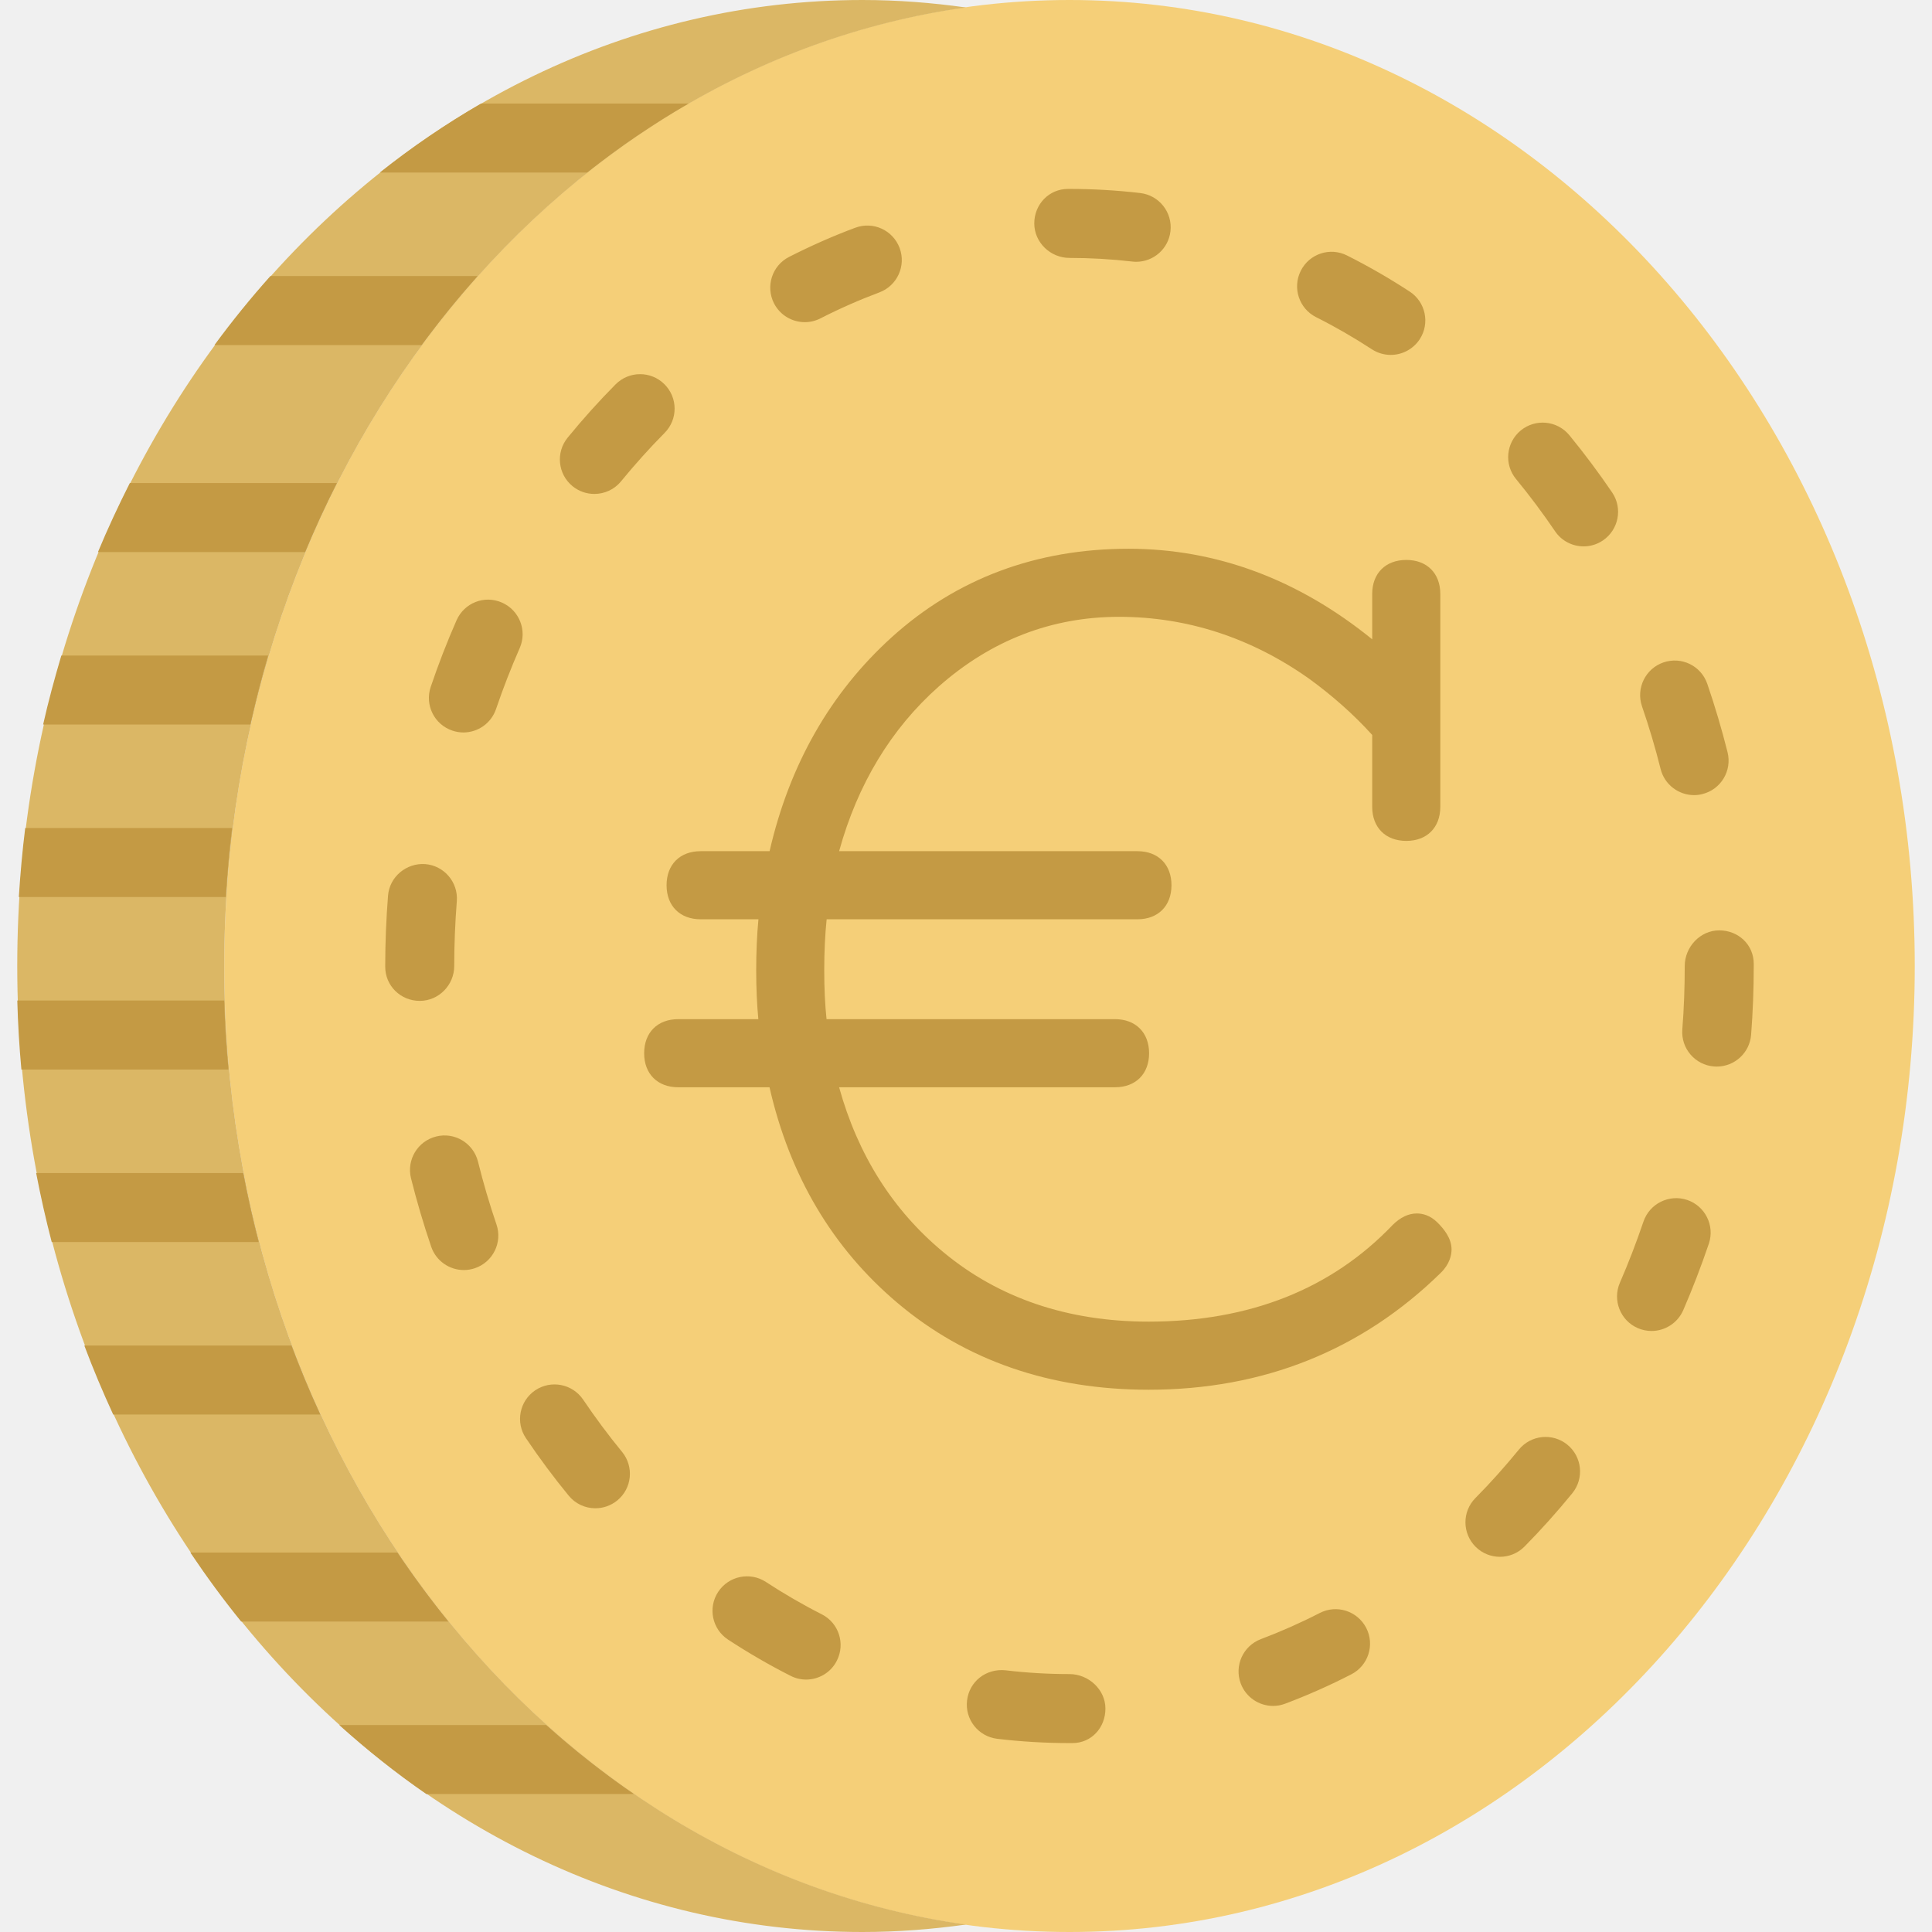
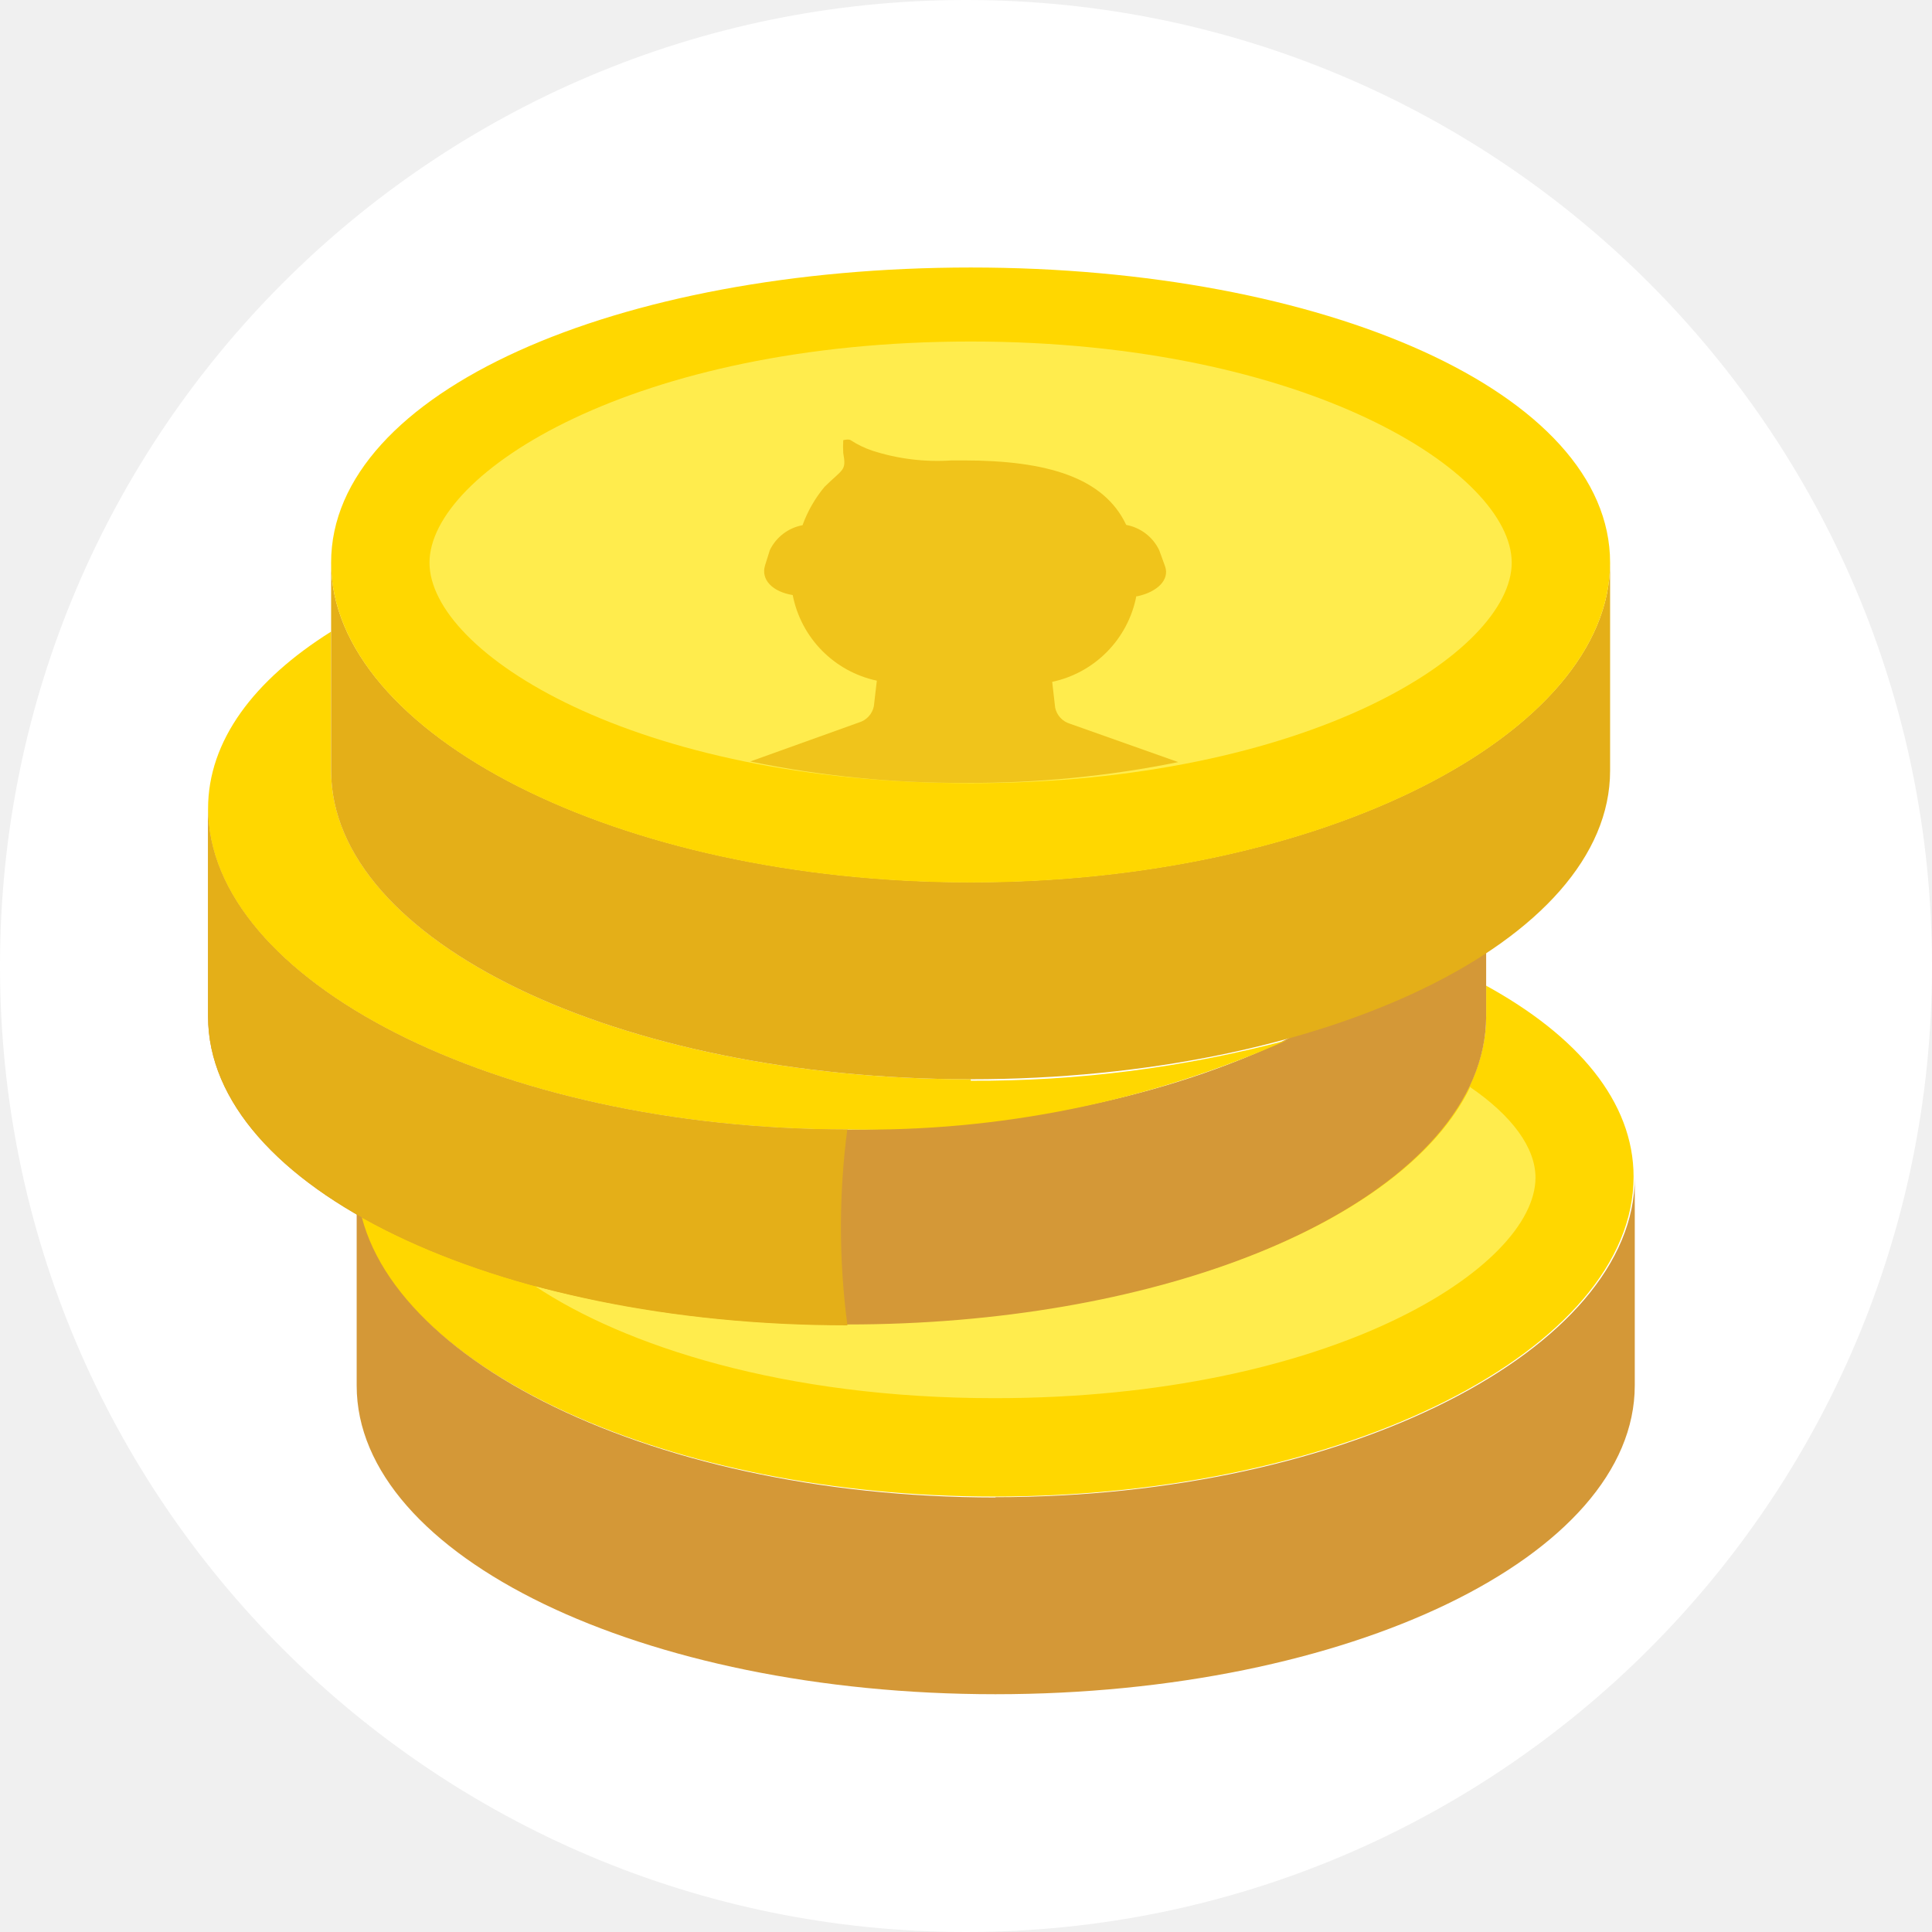
- <svg xmlns="http://www.w3.org/2000/svg" version="1.1" id="Capa_1" x="0px" y="0px" viewBox="0 0 56 56" style="enable-background:new 0 0 56 56;" xml:space="preserve">
-   <g id="XMLID_94_">
-     <path id="XMLID_93_" style="fill:#F5CF78;" d="M31,56C17.469,56,6.5,43.464,6.5,28S17.469,0,31,0c13.531,0,24.5,12.536,24.5,28   S44.531,56,31,56" />
-     <path id="XMLID_133_" style="fill:#DBB765;" d="M6.5,28C6.5,13.698,15.885,1.908,28,0.217C27.016,0.079,26.016,0,25,0   C11.469,0,0.5,12.536,0.5,28S11.469,56,25,56c1.016,0,2.016-0.079,3-0.216C15.885,54.092,6.5,42.302,6.5,28" />
-     <path id="XMLID_132_" style="fill:#C49A44;" d="M6.499,29.001H0.501c0.019,0.673,0.058,1.34,0.119,2h6.003   C6.56,30.342,6.519,29.675,6.499,29.001" />
-     <path id="XMLID_131_" style="fill:#C49A44;" d="M6.727,24.001H0.731c-0.083,0.659-0.142,1.327-0.185,2h6   C6.588,25.329,6.645,24.661,6.727,24.001" />
-     <path id="XMLID_130_" style="fill:#C49A44;" d="M7.049,34.001H1.048c0.13,0.676,0.28,1.343,0.451,2h5.999   C7.327,35.345,7.178,34.678,7.049,34.001" />
-     <path id="XMLID_129_" style="fill:#C49A44;" d="M8.448,39.001H2.444c0.255,0.682,0.537,1.347,0.837,2h6.002   C8.982,40.35,8.703,39.683,8.448,39.001" />
-     <path id="XMLID_128_" style="fill:#C49A44;" d="M7.772,19.001H1.778c-0.194,0.657-0.376,1.322-0.528,2h6.007   C7.408,20.326,7.578,19.657,7.772,19.001" />
-     <path id="XMLID_127_" style="fill:#C49A44;" d="M9.764,14.002H3.763c-0.329,0.651-0.64,1.317-0.924,2h6.004   C9.127,15.319,9.434,14.652,9.764,14.002" />
-     <path id="XMLID_126_" style="fill:#C49A44;" d="M13.845,8.002H7.838c-0.569,0.636-1.11,1.303-1.622,2h6.005   C12.733,9.305,13.275,8.638,13.845,8.002" />
-     <path id="XMLID_125_" style="fill:#C49A44;" d="M19.959,3.001h-6.014c-1.021,0.59-2.002,1.258-2.936,2h6.009   C17.953,4.26,18.935,3.592,19.959,3.001" />
-     <path id="XMLID_124_" style="fill:#C49A44;" d="M11.519,45.001H5.517c0.465,0.693,0.954,1.36,1.473,2h6.007   C12.477,46.361,11.985,45.694,11.519,45.001" />
-     <path id="XMLID_123_" style="fill:#C49A44;" d="M9.834,50.001c0.803,0.723,1.644,1.395,2.524,2h6.015   c-0.885-0.607-1.734-1.274-2.542-2H9.834z" />
-     <path id="XMLID_106_" style="fill:#C49A44;" d="M31.085,50.524H31c-0.7,0-1.405-0.042-2.095-0.124   c-0.548-0.066-0.941-0.563-0.874-1.112c0.064-0.548,0.547-0.93,1.111-0.874c0.61,0.073,1.236,0.11,1.857,0.11   c0.553,0,1.042,0.448,1.042,1C32.042,50.076,31.638,50.524,31.085,50.524 M36.901,49.447c-0.404,0-0.785-0.247-0.937-0.648   c-0.194-0.516,0.067-1.093,0.583-1.288c0.578-0.218,1.153-0.473,1.706-0.757c0.493-0.254,1.094-0.059,1.348,0.432   c0.252,0.491,0.059,1.094-0.434,1.346c-0.621,0.32-1.265,0.605-1.915,0.85C37.137,49.426,37.018,49.447,36.901,49.447    M23.366,48.683c-0.153,0-0.308-0.035-0.452-0.109c-0.618-0.313-1.226-0.666-1.809-1.048c-0.463-0.302-0.592-0.922-0.289-1.384   c0.304-0.461,0.922-0.591,1.385-0.288c0.521,0.341,1.065,0.657,1.618,0.937c0.493,0.25,0.688,0.852,0.438,1.344   C24.082,48.483,23.731,48.683,23.366,48.683 M43.477,45.125c-0.255,0-0.509-0.096-0.703-0.288   c-0.393-0.389-0.397-1.022-0.009-1.415c0.437-0.44,0.858-0.913,1.259-1.403c0.348-0.428,0.977-0.493,1.405-0.145   c0.43,0.349,0.493,0.979,0.146,1.407c-0.44,0.54-0.907,1.061-1.387,1.547C43.992,45.026,43.734,45.125,43.477,45.125    M17.257,43.718c-0.29,0-0.576-0.125-0.773-0.366c-0.432-0.525-0.848-1.085-1.238-1.664c-0.31-0.457-0.19-1.079,0.267-1.389   c0.459-0.308,1.079-0.188,1.39,0.27c0.356,0.527,0.736,1.038,1.129,1.516c0.349,0.427,0.288,1.057-0.141,1.407   C17.705,43.644,17.48,43.718,17.257,43.718 M47.87,38.579c-0.133,0-0.268-0.027-0.399-0.083c-0.506-0.221-0.737-0.81-0.517-1.317   c0.251-0.576,0.479-1.172,0.682-1.769c0.177-0.523,0.744-0.804,1.268-0.629c0.522,0.177,0.804,0.744,0.628,1.267   c-0.221,0.652-0.471,1.301-0.743,1.93C48.623,38.354,48.256,38.579,47.87,38.579 M13.445,36.813c-0.416,0-0.806-0.262-0.947-0.678   c-0.221-0.648-0.418-1.316-0.585-1.982c-0.132-0.536,0.194-1.078,0.729-1.211c0.535-0.136,1.078,0.192,1.213,0.728   c0.151,0.611,0.332,1.224,0.535,1.82c0.18,0.521-0.101,1.091-0.623,1.269C13.661,36.795,13.552,36.813,13.445,36.813    M49.761,30.915c-0.024,0-0.052-0.001-0.078-0.003c-0.551-0.042-0.963-0.523-0.92-1.074c0.048-0.603,0.07-1.221,0.07-1.838   c0-0.552,0.448-1.033,1-1.033c0.553,0,1,0.415,1,0.968V28c0,0.669-0.025,1.339-0.076,1.992   C50.716,30.517,50.279,30.915,49.761,30.915 M12.166,29.011c-0.552,0-1-0.436-1-0.988V28c0-0.675,0.028-1.36,0.081-2.036   c0.042-0.551,0.534-0.955,1.075-0.918c0.55,0.043,0.962,0.524,0.919,1.075c-0.049,0.624-0.075,1.256-0.075,1.879   C13.166,28.552,12.719,29.011,12.166,29.011 M49.104,23.047c-0.447,0-0.856-0.302-0.97-0.756c-0.152-0.611-0.335-1.223-0.54-1.819   c-0.179-0.523,0.101-1.092,0.621-1.271c0.529-0.181,1.092,0.099,1.272,0.621c0.222,0.649,0.42,1.316,0.587,1.981   c0.134,0.536-0.191,1.079-0.728,1.213C49.265,23.038,49.184,23.047,49.104,23.047 M13.431,21.231c-0.106,0-0.215-0.018-0.32-0.054   c-0.524-0.177-0.804-0.745-0.626-1.268c0.221-0.654,0.473-1.303,0.748-1.929c0.223-0.506,0.808-0.738,1.316-0.514   c0.506,0.222,0.737,0.812,0.516,1.317c-0.252,0.574-0.483,1.169-0.687,1.768C14.237,20.968,13.848,21.231,13.431,21.231    M45.903,15.837c-0.321,0-0.637-0.154-0.829-0.439c-0.353-0.52-0.733-1.029-1.131-1.513c-0.352-0.426-0.289-1.057,0.137-1.408   c0.427-0.35,1.056-0.289,1.408,0.137c0.437,0.532,0.854,1.092,1.242,1.662c0.309,0.458,0.188,1.079-0.269,1.389   C46.29,15.781,46.096,15.837,45.903,15.837 M17.228,14.317c-0.223,0-0.446-0.073-0.633-0.225c-0.428-0.35-0.49-0.979-0.141-1.407   c0.439-0.538,0.907-1.058,1.389-1.544c0.391-0.393,1.023-0.394,1.414-0.006c0.394,0.389,0.396,1.022,0.006,1.414   c-0.437,0.441-0.86,0.913-1.261,1.401C17.806,14.192,17.518,14.317,17.228,14.317 M40.311,10.287c-0.188,0-0.377-0.053-0.546-0.162   c-0.523-0.342-1.068-0.656-1.619-0.933c-0.493-0.248-0.691-0.851-0.442-1.344c0.248-0.493,0.847-0.692,1.342-0.442   c0.617,0.31,1.227,0.662,1.813,1.044c0.463,0.301,0.594,0.921,0.292,1.384C40.957,10.127,40.637,10.287,40.311,10.287    M23.328,9.338c-0.365,0-0.715-0.199-0.893-0.545c-0.25-0.493-0.056-1.095,0.436-1.346c0.625-0.318,1.27-0.604,1.917-0.845   c0.522-0.195,1.094,0.069,1.288,0.586c0.193,0.517-0.07,1.093-0.586,1.287c-0.577,0.216-1.153,0.469-1.708,0.753   C23.636,9.302,23.481,9.338,23.328,9.338 M32.934,7.588c-0.037,0-0.076-0.002-0.115-0.007C32.216,7.511,31.605,7.476,31,7.476   c-0.552,0-1.021-0.448-1.021-1c0-0.552,0.425-1,0.977-1H31c0.681,0,1.371,0.04,2.048,0.119c0.549,0.063,0.942,0.56,0.878,1.108   C33.868,7.213,33.435,7.588,32.934,7.588" />
-     <path id="XMLID_105_" style="fill:#C49A44;" d="M41.666,35.436c-0.216-0.217-0.443-0.263-0.598-0.263   c-0.243,0-0.476,0.11-0.702,0.334c-1.774,1.859-4.155,2.801-7.074,2.801c-2.336,0-4.337-0.677-5.946-2.012   c-1.467-1.214-2.481-2.821-3.024-4.781h7.997c0.6,0,0.988-0.387,0.988-0.986c0-0.6-0.389-0.988-0.988-0.988h-8.361   c-0.045-0.419-0.067-0.893-0.067-1.416c0-0.533,0.023-1.029,0.07-1.479h9.009c0.599,0,0.986-0.389,0.986-0.987   c0-0.6-0.388-0.987-0.986-0.987h-8.648c0.537-1.946,1.508-3.55,2.89-4.775c1.513-1.338,3.269-2.018,5.222-2.018   c1.973,0,3.826,0.604,5.503,1.788c0.689,0.5,1.308,1.05,1.837,1.636v2.083c0,0.6,0.388,0.988,0.989,0.988   c0.599,0,0.985-0.388,0.985-0.988v-6.17c0-0.599-0.387-0.986-0.985-0.986c-0.602,0-0.989,0.388-0.989,0.986v1.315   c-2.146-1.742-4.521-2.625-7.064-2.625c-2.67,0-4.979,0.862-6.861,2.563c-1.775,1.606-2.966,3.691-3.542,6.203h-1.999   c-0.601,0-0.987,0.387-0.987,0.987c0,0.599,0.387,0.987,0.987,0.987h1.676c-0.044,0.456-0.065,0.952-0.065,1.479   c0,0.516,0.021,0.99,0.062,1.416h-2.323c-0.599,0-0.987,0.388-0.987,0.988c0,0.599,0.389,0.986,0.987,0.986h2.647   c0.582,2.56,1.825,4.659,3.703,6.246c1.976,1.673,4.429,2.521,7.286,2.521c3.325,0,6.175-1.141,8.47-3.391   c0.257-0.254,0.31-0.511,0.31-0.681C42.071,35.879,41.84,35.61,41.666,35.436" />
+ <svg xmlns="http://www.w3.org/2000/svg" viewBox="0 0 65 65">
+   <defs>
+     <style>.cls-1{fill:#fff;}.cls-2{fill:gold;}.cls-3{fill:#d49837;}.cls-4{fill:#ffec4d;}.cls-5{fill:#e4af18;}.cls-6{fill:#f0c41b;}</style>
+   </defs>
+   <g id="Layer_2" data-name="Layer 2">
+     <g id="Layer_1-2" data-name="Layer 1">
+       <circle class="cls-1" cx="32.5" cy="32.5" r="32.5" />
+       <g id="_Group_" data-name="&lt;Group&gt;">
+         <path id="_Path_" data-name="&lt;Path&gt;" class="cls-2" d="M50,33.17v1c0,5.74-9.64,10.39-21.52,10.39-6.56,0-12.43-1.42-16.37-3.66,1.33,5.17,10.37,9.45,21.34,9.45,11.88,0,21.51-5,21.51-10.76,0-2.52-1.87-4.74-5-6.45" />
+         <path id="_Path_2" data-name="&lt;Path&gt;" class="cls-3" d="M33.49,50.38C21.6,50.38,12,45.36,12,39.62v7C12,52.35,21.6,57,33.49,57S55,52.35,55,46.61v-7c0,5.74-9.63,10.76-21.51,10.76" />
+         <path id="_Path_3" data-name="&lt;Path&gt;" class="cls-3" d="M28.52,38C16.64,38,7,32.94,7,27.2v7c0,5.74,9.63,10.39,21.51,10.39S50,39.93,50,34.19v-7C50,32.94,40.4,38,28.52,38" />
+         <path id="_Path_4" data-name="&lt;Path&gt;" class="cls-4" d="M49.47,36.56c-2.22,4.6-10.75,8-20.95,8A40.51,40.51,0,0,1,18,43.27c3,2,8.35,3.77,15.46,3.77,11.32,0,18.2-4.4,18.2-7.42,0-1-.78-2.08-2.22-3.06" />
+         <path id="_Path_5" data-name="&lt;Path&gt;" class="cls-2" d="M32.66,36.31c-11.88,0-21.52-4.65-21.52-10.39V21.25C8.54,22.88,7,24.92,7,27.21,7,32.94,16.64,38,28.52,38a34.87,34.87,0,0,0,14.77-3,40.58,40.58,0,0,1-10.63,1.36" />
+         <path id="_Path_6" data-name="&lt;Path&gt;" class="cls-5" d="M32.66,29.68c-11.88,0-21.52-5-21.52-10.75v7c0,5.73,9.64,10.38,21.52,10.38s21.51-4.65,21.51-10.38v-7c0,5.73-9.63,10.75-21.51,10.75" />
+         <path id="_Path_7" data-name="&lt;Path&gt;" class="cls-2" d="M54.17,18.93c0,5.74-9.63,10.76-21.51,10.76s-21.52-5-21.52-10.76S20.78,9,32.66,9s21.51,4.2,21.51,9.93" />
+         <path id="_Path_8" data-name="&lt;Path&gt;" class="cls-4" d="M32.66,26.35c-11.32,0-18.21-4.39-18.21-7.42s6.89-7.44,18.21-7.44,18.2,4.42,18.2,7.44S44,26.35,32.66,26.35" />
+         <path id="_Path_9" data-name="&lt;Path&gt;" class="cls-6" d="M38.27,20.06c.68-.15,1.08-.56.93-1L39,18.51a1.54,1.54,0,0,0-1.11-.85c-.75-1.59-2.65-2.17-5.48-2.17h-.39a7.13,7.13,0,0,1-2.68-.33,3.22,3.22,0,0,1-.72-.35c-.07-.05-.25,0-.25,0a3.59,3.59,0,0,0,0,.43c.11.61,0,.52-.63,1.14A4.33,4.33,0,0,0,27,17.67a1.53,1.53,0,0,0-1.1.84l-.16.51c-.15.48.25.89.93,1a3.66,3.66,0,0,0,2.83,2.88l-.1.86a.72.72,0,0,1-.51.55l-3.65,1.31a35.14,35.14,0,0,0,7.24.72,35.17,35.17,0,0,0,7.16-.7L36,24.35a.72.72,0,0,1-.5-.54l-.1-.87a3.66,3.66,0,0,0,2.83-2.88" />
+         <path id="_Path_10" data-name="&lt;Path&gt;" class="cls-5" d="M28.52,38C16.64,38,7,32.94,7,27.2v7c0,5.74,9.63,10.39,21.51,10.39a25.29,25.29,0,0,1,0-6.62" />
+       </g>
+     </g>
  </g>
-   <g>
- </g>
-   <g>
- </g>
-   <g>
- </g>
-   <g>
- </g>
-   <g>
- </g>
-   <g>
- </g>
-   <g>
- </g>
-   <g>
- </g>
-   <g>
- </g>
-   <g>
- </g>
-   <g>
- </g>
-   <g>
- </g>
-   <g>
- </g>
-   <g>
- </g>
-   <g>
- </g>
</svg>
